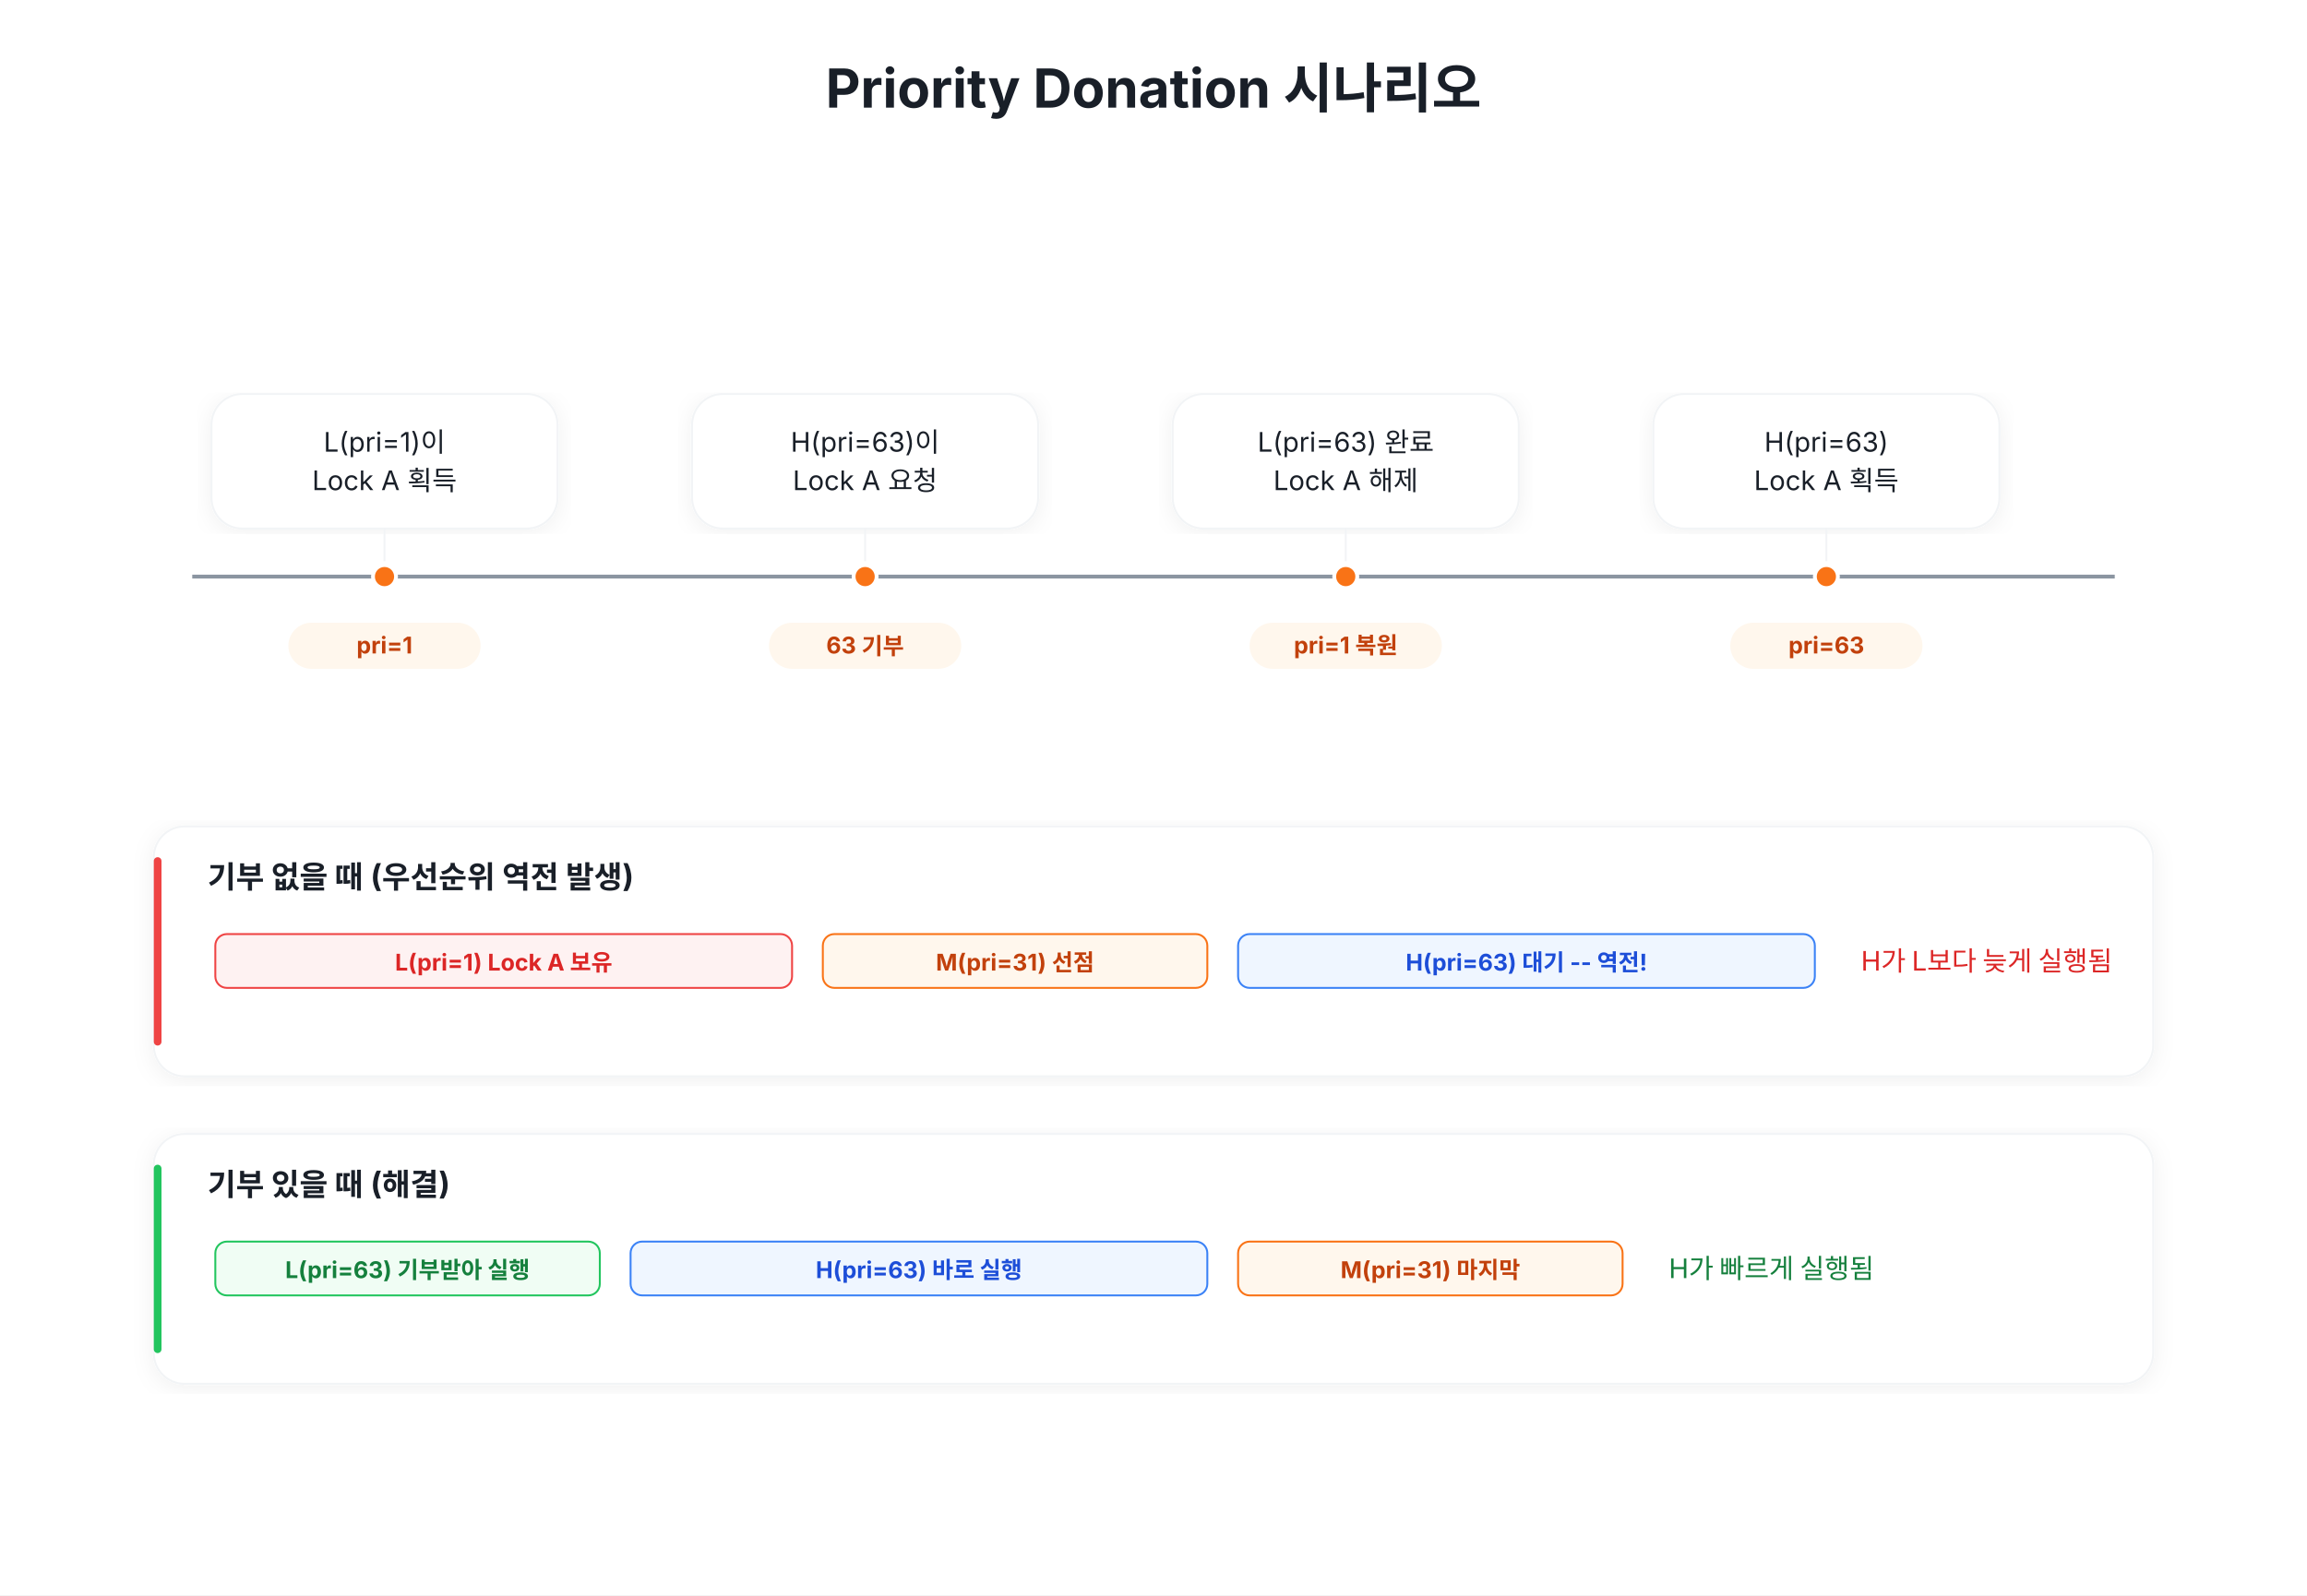
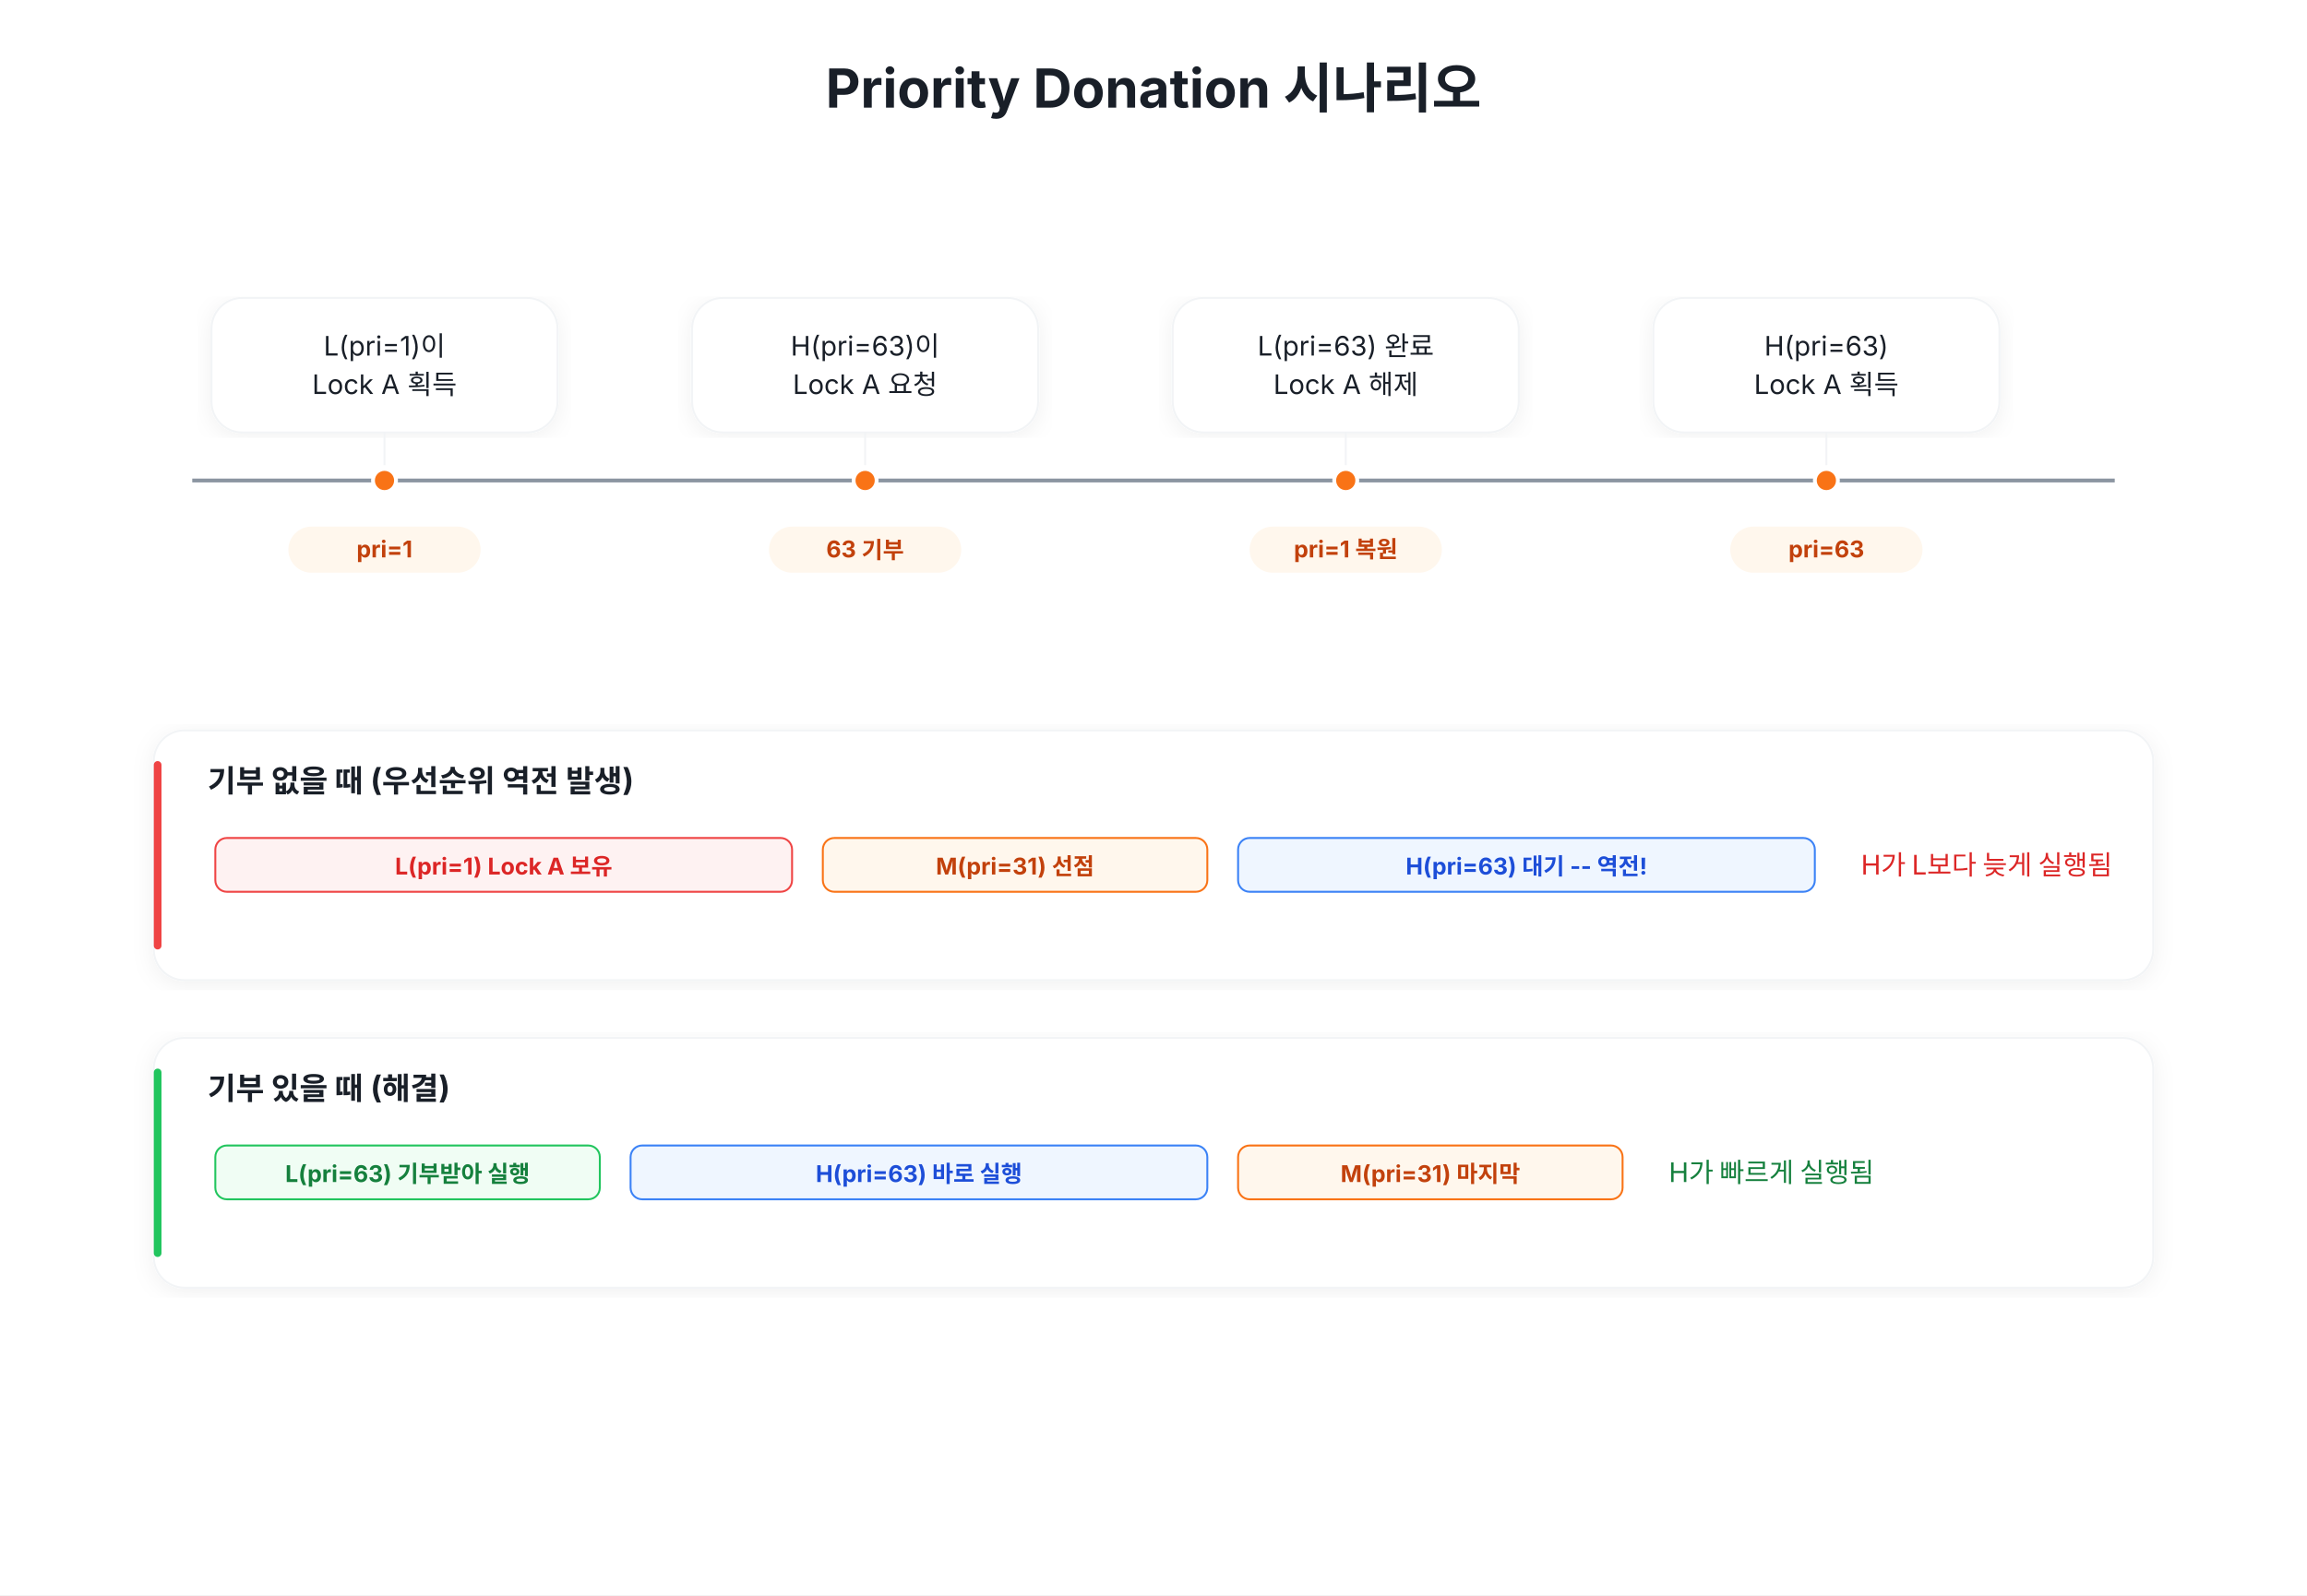
<svg xmlns="http://www.w3.org/2000/svg" width="1200" height="830" viewBox="0 0 1200 830" font-family="'Inter', 'JetBrains Sans', -apple-system, BlinkMacSystemFont, 'Segoe UI', sans-serif">
  <style>
    .mono { font-family: 'JetBrains Mono', 'SF Mono', 'Fira Code', 'Cascadia Code', monospace; }
  </style>
  <rect width="1200" height="830" fill="#FFFFFF" />
  <defs>
    <filter id="shadow" x="-4%" y="-4%" width="108%" height="108%">
      <feDropShadow dx="0" dy="2" stdDeviation="6" flood-color="#000" flood-opacity="0.06" />
    </filter>
    <marker id="arrow" markerWidth="10" markerHeight="7" refX="9" refY="3.5" orient="auto">
      <polygon points="0 0, 10 3.5, 0 7" fill="#CBD5E1" />
    </marker>
  </defs>
  <text x="600" y="56" text-anchor="middle" font-size="28" font-weight="bold" fill="#191F28">Priority Donation 시나리오</text>
-   <line x1="100" y1="300" x2="1100" y2="300" stroke="#8B95A1" stroke-width="2" />
-   <circle cx="200" cy="300" r="6" fill="#F97316" stroke="#FFFFFF" stroke-width="2" />
-   <rect x="110" y="205" width="180" height="70" rx="16" fill="#FFFFFF" stroke="#F2F4F6" stroke-width="1" filter="url(#shadow)" />
-   <text x="200" y="235" font-size="14" fill="#191F28" text-anchor="middle" font-weight="normal">L(pri=1)이</text>
-   <text x="200" y="255" font-size="14" fill="#191F28" text-anchor="middle" font-weight="normal">Lock A 획득</text>
-   <line x1="200" y1="275" x2="200" y2="292" stroke="#F2F4F6" stroke-width="1" />
-   <rect x="150" y="324" width="100" height="24" rx="12" fill="#FFF7ED" />
-   <text x="200" y="340" font-size="12" fill="#C2410C" text-anchor="middle" font-weight="bold">pri=1</text>
-   <circle cx="450" cy="300" r="6" fill="#F97316" stroke="#FFFFFF" stroke-width="2" />
-   <rect x="360" y="205" width="180" height="70" rx="16" fill="#FFFFFF" stroke="#F2F4F6" stroke-width="1" filter="url(#shadow)" />
-   <text x="450" y="235" font-size="14" fill="#191F28" text-anchor="middle" font-weight="normal">H(pri=63)이</text>
-   <text x="450" y="255" font-size="14" fill="#191F28" text-anchor="middle" font-weight="normal">Lock A 요청</text>
-   <line x1="450" y1="275" x2="450" y2="292" stroke="#F2F4F6" stroke-width="1" />
-   <rect x="400" y="324" width="100" height="24" rx="12" fill="#FFF7ED" />
-   <text x="450" y="340" font-size="12" fill="#C2410C" text-anchor="middle" font-weight="bold">63 기부</text>
-   <circle cx="700" cy="300" r="6" fill="#F97316" stroke="#FFFFFF" stroke-width="2" />
-   <rect x="610" y="205" width="180" height="70" rx="16" fill="#FFFFFF" stroke="#F2F4F6" stroke-width="1" filter="url(#shadow)" />
-   <text x="700" y="235" font-size="14" fill="#191F28" text-anchor="middle" font-weight="normal">L(pri=63) 완료</text>
-   <text x="700" y="255" font-size="14" fill="#191F28" text-anchor="middle" font-weight="normal">Lock A 해제</text>
-   <line x1="700" y1="275" x2="700" y2="292" stroke="#F2F4F6" stroke-width="1" />
-   <rect x="650" y="324" width="100" height="24" rx="12" fill="#FFF7ED" />
-   <text x="700" y="340" font-size="12" fill="#C2410C" text-anchor="middle" font-weight="bold">pri=1 복원</text>
-   <circle cx="950" cy="300" r="6" fill="#F97316" stroke="#FFFFFF" stroke-width="2" />
-   <rect x="860" y="205" width="180" height="70" rx="16" fill="#FFFFFF" stroke="#F2F4F6" stroke-width="1" filter="url(#shadow)" />
-   <text x="950" y="235" font-size="14" fill="#191F28" text-anchor="middle" font-weight="normal">H(pri=63)</text>
-   <text x="950" y="255" font-size="14" fill="#191F28" text-anchor="middle" font-weight="normal">Lock A 획득</text>
-   <line x1="950" y1="275" x2="950" y2="292" stroke="#F2F4F6" stroke-width="1" />
-   <rect x="900" y="324" width="100" height="24" rx="12" fill="#FFF7ED" />
-   <text x="950" y="340" font-size="12" fill="#C2410C" text-anchor="middle" font-weight="bold">pri=63</text>
-   <rect x="80" y="430" width="1040" height="130" rx="16" fill="#FFFFFF" stroke="#F2F4F6" stroke-width="1" filter="url(#shadow)" />
-   <rect x="80" y="446" width="4" height="98" rx="2" fill="#EF4444" />
-   <text x="108" y="462" font-size="16" fill="#191F28" text-anchor="start" font-weight="bold">기부 없을 때 (우선순위 역전 발생)</text>
-   <rect x="112" y="486" width="300" height="28" rx="6" fill="#FEF2F2" stroke="#EF4444" stroke-width="1" />
-   <text x="262" y="505" font-size="12" fill="#DC2626" text-anchor="middle" font-weight="bold">L(pri=1) Lock A 보유</text>
-   <rect x="428" y="486" width="200" height="28" rx="6" fill="#FFF7ED" stroke="#F97316" stroke-width="1" />
-   <text x="528" y="505" font-size="12" fill="#C2410C" text-anchor="middle" font-weight="bold">M(pri=31) 선점</text>
-   <rect x="644" y="486" width="300" height="28" rx="6" fill="#EFF6FF" stroke="#3B82F6" stroke-width="1" />
-   <text x="794" y="505" font-size="12" fill="#1D4ED8" text-anchor="middle" font-weight="bold">H(pri=63) 대기 -- 역전!</text>
-   <text x="968" y="505" font-size="14" fill="#DC2626" text-anchor="start" font-weight="normal">H가 L보다 늦게 실행됨</text>
-   <rect x="80" y="590" width="1040" height="130" rx="16" fill="#FFFFFF" stroke="#F2F4F6" stroke-width="1" filter="url(#shadow)" />
-   <rect x="80" y="606" width="4" height="98" rx="2" fill="#22C55E" />
-   <text x="108" y="622" font-size="16" fill="#191F28" text-anchor="start" font-weight="bold">기부 있을 때 (해결)</text>
-   <rect x="112" y="646" width="200" height="28" rx="6" fill="#F0FDF4" stroke="#22C55E" stroke-width="1" />
-   <text x="212" y="665" font-size="12" fill="#15803D" text-anchor="middle" font-weight="bold">L(pri=63) 기부받아 실행</text>
-   <rect x="328" y="646" width="300" height="28" rx="6" fill="#EFF6FF" stroke="#3B82F6" stroke-width="1" />
-   <text x="478" y="665" font-size="12" fill="#1D4ED8" text-anchor="middle" font-weight="bold">H(pri=63) 바로 실행</text>
-   <rect x="644" y="646" width="200" height="28" rx="6" fill="#FFF7ED" stroke="#F97316" stroke-width="1" />
-   <text x="744" y="665" font-size="12" fill="#C2410C" text-anchor="middle" font-weight="bold">M(pri=31) 마지막</text>
-   <text x="868" y="665" font-size="14" fill="#15803D" text-anchor="start" font-weight="normal">H가 빠르게 실행됨</text>
+   <line x1="100" y1="250" x2="1100" y2="250" stroke="#8B95A1" stroke-width="2" />
+   <circle cx="200" cy="250" r="6" fill="#F97316" stroke="#FFFFFF" stroke-width="2" />
+   <rect x="110" y="155" width="180" height="70" rx="16" fill="#FFFFFF" stroke="#F2F4F6" stroke-width="1" filter="url(#shadow)" />
+   <text x="200" y="185" font-size="14" fill="#191F28" text-anchor="middle" font-weight="normal">L(pri=1)이</text>
+   <text x="200" y="205" font-size="14" fill="#191F28" text-anchor="middle" font-weight="normal">Lock A 획득</text>
+   <line x1="200" y1="225" x2="200" y2="242" stroke="#F2F4F6" stroke-width="1" />
+   <rect x="150" y="274" width="100" height="24" rx="12" fill="#FFF7ED" />
+   <text x="200" y="290" font-size="12" fill="#C2410C" text-anchor="middle" font-weight="bold">pri=1</text>
+   <circle cx="450" cy="250" r="6" fill="#F97316" stroke="#FFFFFF" stroke-width="2" />
+   <rect x="360" y="155" width="180" height="70" rx="16" fill="#FFFFFF" stroke="#F2F4F6" stroke-width="1" filter="url(#shadow)" />
+   <text x="450" y="185" font-size="14" fill="#191F28" text-anchor="middle" font-weight="normal">H(pri=63)이</text>
+   <text x="450" y="205" font-size="14" fill="#191F28" text-anchor="middle" font-weight="normal">Lock A 요청</text>
+   <line x1="450" y1="225" x2="450" y2="242" stroke="#F2F4F6" stroke-width="1" />
+   <rect x="400" y="274" width="100" height="24" rx="12" fill="#FFF7ED" />
+   <text x="450" y="290" font-size="12" fill="#C2410C" text-anchor="middle" font-weight="bold">63 기부</text>
+   <circle cx="700" cy="250" r="6" fill="#F97316" stroke="#FFFFFF" stroke-width="2" />
+   <rect x="610" y="155" width="180" height="70" rx="16" fill="#FFFFFF" stroke="#F2F4F6" stroke-width="1" filter="url(#shadow)" />
+   <text x="700" y="185" font-size="14" fill="#191F28" text-anchor="middle" font-weight="normal">L(pri=63) 완료</text>
+   <text x="700" y="205" font-size="14" fill="#191F28" text-anchor="middle" font-weight="normal">Lock A 해제</text>
+   <line x1="700" y1="225" x2="700" y2="242" stroke="#F2F4F6" stroke-width="1" />
+   <rect x="650" y="274" width="100" height="24" rx="12" fill="#FFF7ED" />
+   <text x="700" y="290" font-size="12" fill="#C2410C" text-anchor="middle" font-weight="bold">pri=1 복원</text>
+   <circle cx="950" cy="250" r="6" fill="#F97316" stroke="#FFFFFF" stroke-width="2" />
+   <rect x="860" y="155" width="180" height="70" rx="16" fill="#FFFFFF" stroke="#F2F4F6" stroke-width="1" filter="url(#shadow)" />
+   <text x="950" y="185" font-size="14" fill="#191F28" text-anchor="middle" font-weight="normal">H(pri=63)</text>
+   <text x="950" y="205" font-size="14" fill="#191F28" text-anchor="middle" font-weight="normal">Lock A 획득</text>
+   <line x1="950" y1="225" x2="950" y2="242" stroke="#F2F4F6" stroke-width="1" />
+   <rect x="900" y="274" width="100" height="24" rx="12" fill="#FFF7ED" />
+   <text x="950" y="290" font-size="12" fill="#C2410C" text-anchor="middle" font-weight="bold">pri=63</text>
+   <rect x="80" y="380" width="1040" height="130" rx="16" fill="#FFFFFF" stroke="#F2F4F6" stroke-width="1" filter="url(#shadow)" />
+   <rect x="80" y="396" width="4" height="98" rx="2" fill="#EF4444" />
+   <text x="108" y="412" font-size="16" fill="#191F28" text-anchor="start" font-weight="bold">기부 없을 때 (우선순위 역전 발생)</text>
+   <rect x="112" y="436" width="300" height="28" rx="6" fill="#FEF2F2" stroke="#EF4444" stroke-width="1" />
+   <text x="262" y="455" font-size="12" fill="#DC2626" text-anchor="middle" font-weight="bold">L(pri=1) Lock A 보유</text>
+   <rect x="428" y="436" width="200" height="28" rx="6" fill="#FFF7ED" stroke="#F97316" stroke-width="1" />
+   <text x="528" y="455" font-size="12" fill="#C2410C" text-anchor="middle" font-weight="bold">M(pri=31) 선점</text>
+   <rect x="644" y="436" width="300" height="28" rx="6" fill="#EFF6FF" stroke="#3B82F6" stroke-width="1" />
+   <text x="794" y="455" font-size="12" fill="#1D4ED8" text-anchor="middle" font-weight="bold">H(pri=63) 대기 -- 역전!</text>
+   <text x="968" y="455" font-size="14" fill="#DC2626" text-anchor="start" font-weight="normal">H가 L보다 늦게 실행됨</text>
+   <rect x="80" y="540" width="1040" height="130" rx="16" fill="#FFFFFF" stroke="#F2F4F6" stroke-width="1" filter="url(#shadow)" />
+   <rect x="80" y="556" width="4" height="98" rx="2" fill="#22C55E" />
+   <text x="108" y="572" font-size="16" fill="#191F28" text-anchor="start" font-weight="bold">기부 있을 때 (해결)</text>
+   <rect x="112" y="596" width="200" height="28" rx="6" fill="#F0FDF4" stroke="#22C55E" stroke-width="1" />
+   <text x="212" y="615" font-size="12" fill="#15803D" text-anchor="middle" font-weight="bold">L(pri=63) 기부받아 실행</text>
+   <rect x="328" y="596" width="300" height="28" rx="6" fill="#EFF6FF" stroke="#3B82F6" stroke-width="1" />
+   <text x="478" y="615" font-size="12" fill="#1D4ED8" text-anchor="middle" font-weight="bold">H(pri=63) 바로 실행</text>
+   <rect x="644" y="596" width="200" height="28" rx="6" fill="#FFF7ED" stroke="#F97316" stroke-width="1" />
+   <text x="744" y="615" font-size="12" fill="#C2410C" text-anchor="middle" font-weight="bold">M(pri=31) 마지막</text>
+   <text x="868" y="615" font-size="14" fill="#15803D" text-anchor="start" font-weight="normal">H가 빠르게 실행됨</text>
</svg>
